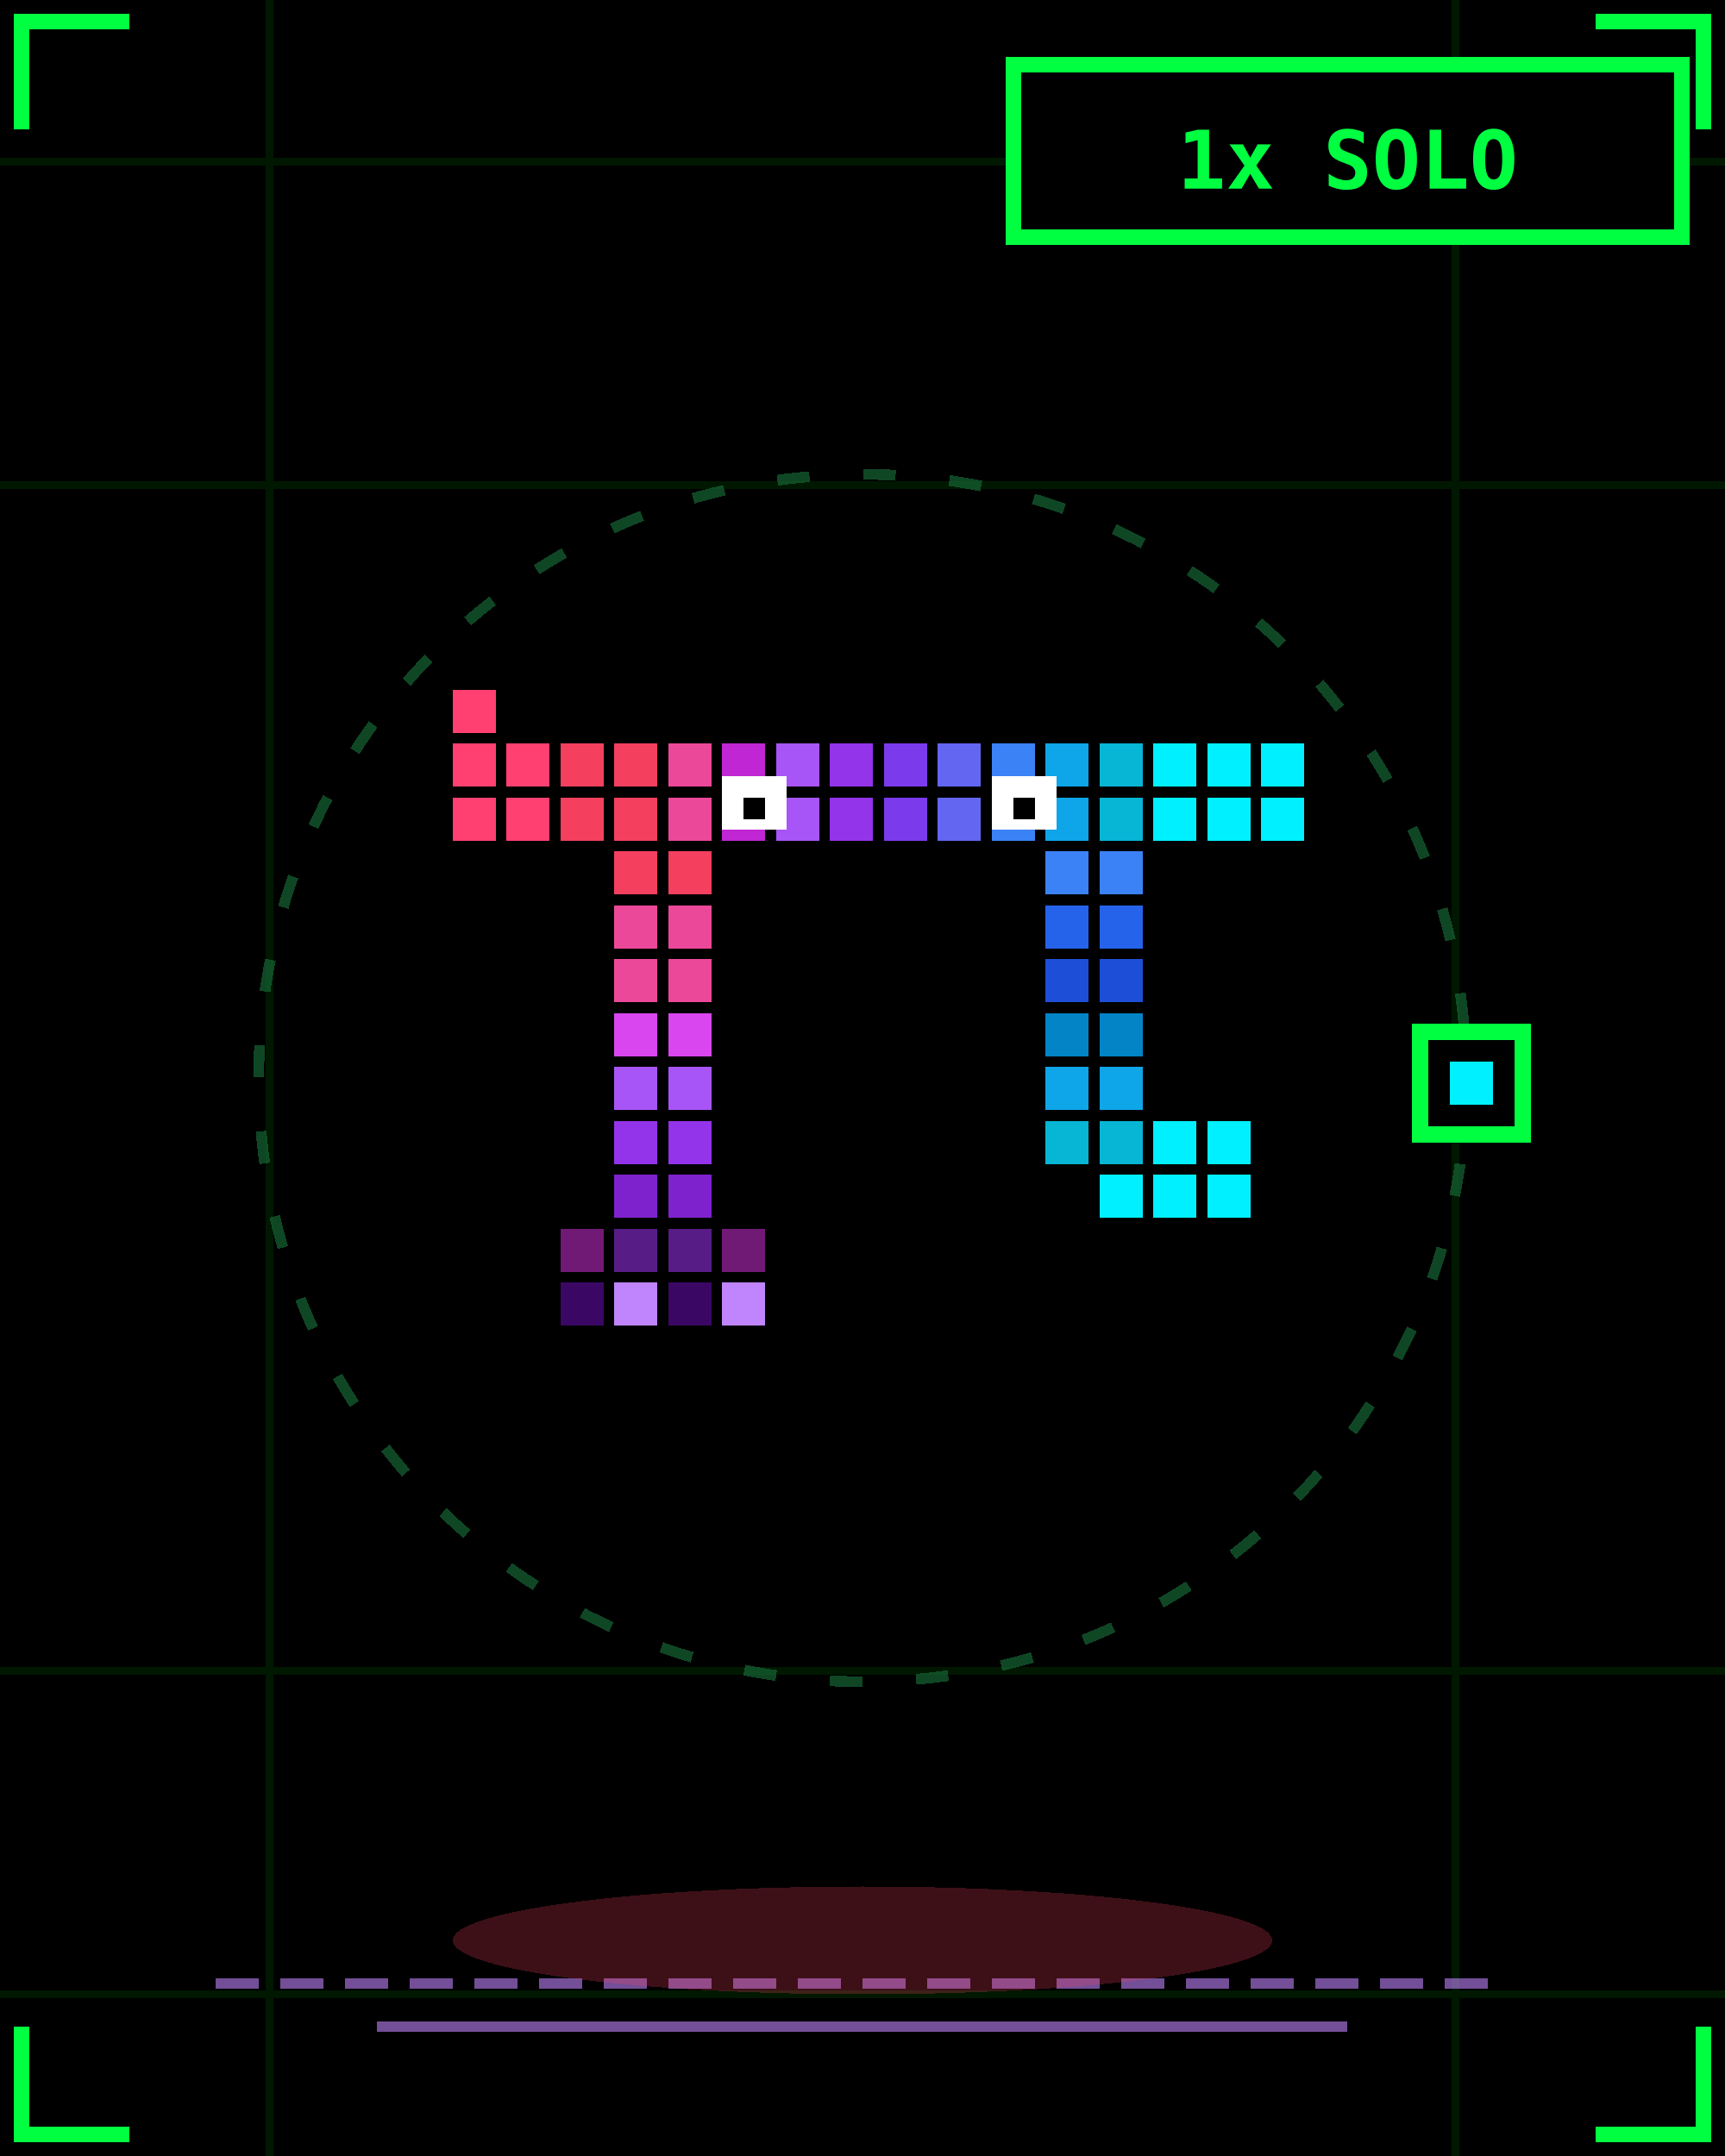
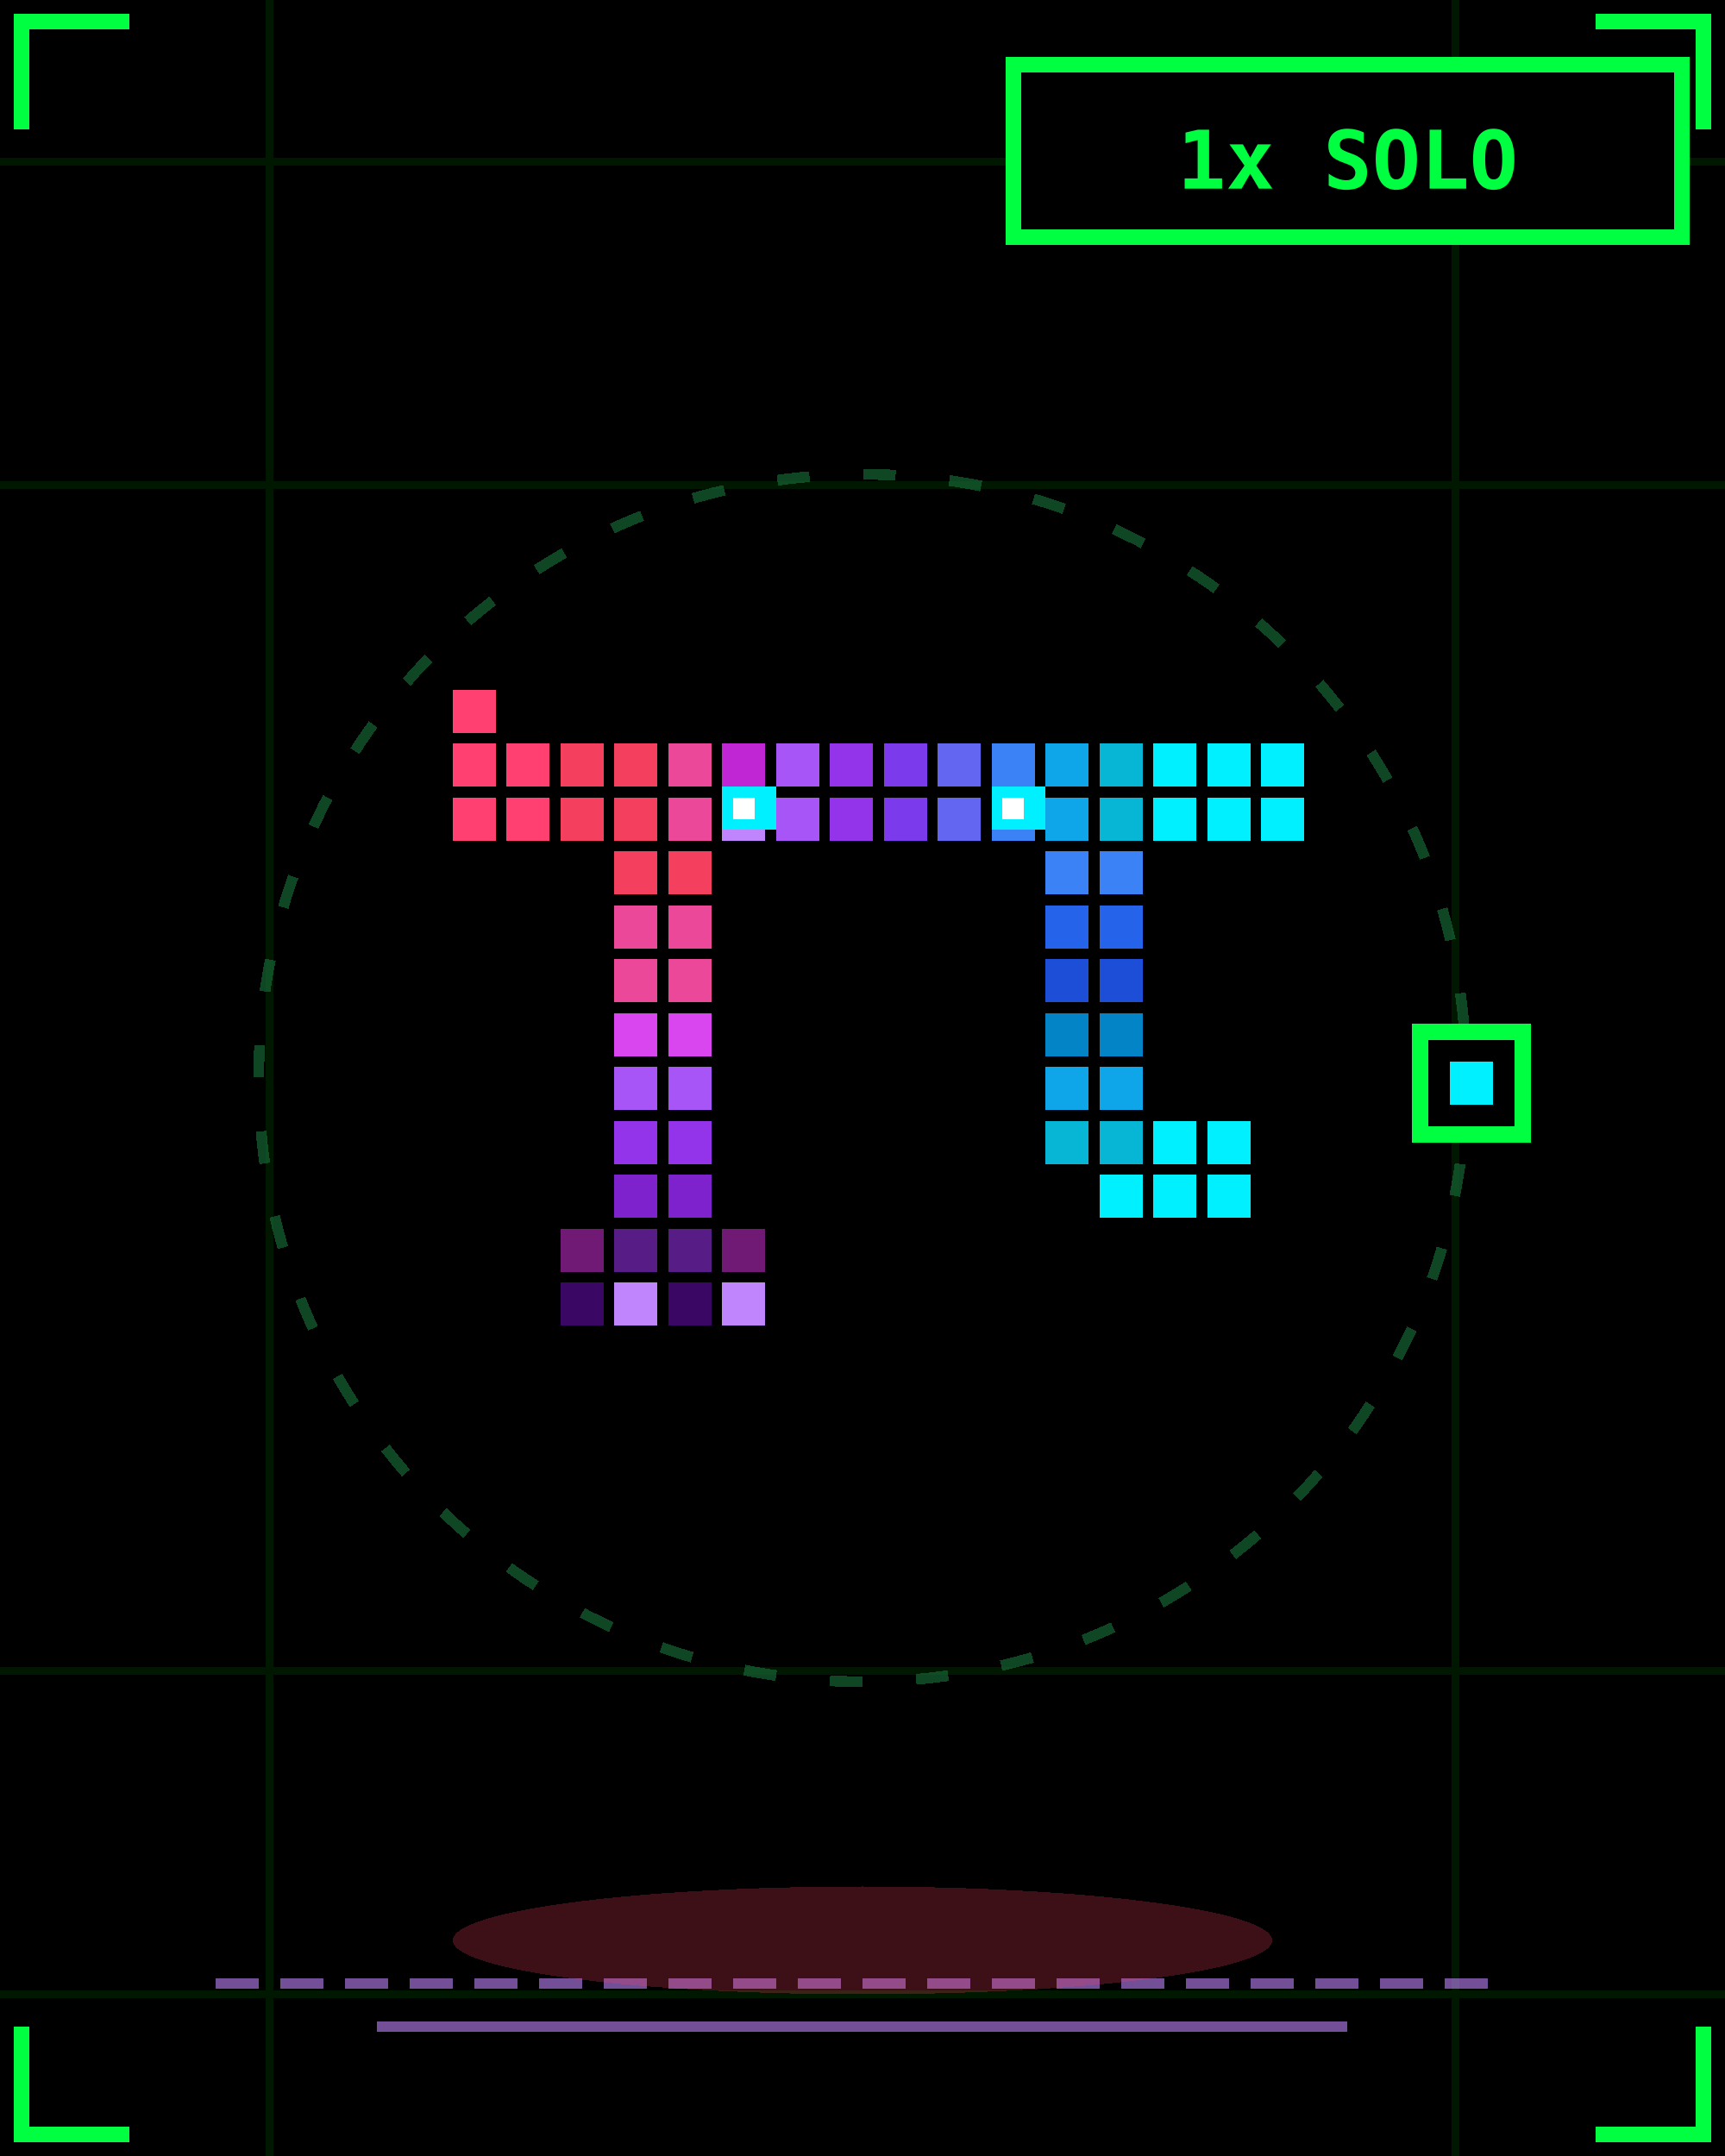
<svg xmlns="http://www.w3.org/2000/svg" viewBox="0 0 160 200" width="100%" height="100%" preserveAspectRatio="none" shape-rendering="crispEdges">
  <defs>
    <pattern id="piHalftone" x="0" y="0" width="4" height="4" patternUnits="userSpaceOnUse">
      <rect width="4" height="4" fill="#180b2c" />
      <rect x="0" y="0" width="2" height="2" fill="#c084fc" />
      <rect x="2" y="2" width="2" height="2" fill="#c084fc" />
    </pattern>
  </defs>
  <style>
    @keyframes soloOrbit { 0% { transform: rotate(0deg); } 100% { transform: rotate(360deg); } }
    @keyframes levitateCenter { 0%, 100% { transform: translateY(0px); } 50% { transform: translateY(-4px); } }
    .ring-solo { animation: soloOrbit 8s steps(8) infinite; transform-origin: 80px 100px; }
    .pip-commander { animation: levitateCenter 1.8s steps(2) infinite; transform-origin: 80px 100px; }
  </style>
  <rect width="160" height="200" fill="#000000" />
  <g stroke="#003b00" stroke-width="0.75" opacity="0.4">
    <line x1="0" y1="15" x2="160" y2="15" />
    <line x1="0" y1="45" x2="160" y2="45" />
    <line x1="0" y1="155" x2="160" y2="155" />
    <line x1="0" y1="185" x2="160" y2="185" />
    <line x1="25" y1="0" x2="25" y2="200" />
    <line x1="135" y1="0" x2="135" y2="200" />
  </g>
  <g stroke="#00ff41" stroke-width="1.5" fill="none">
    <path d="M2,12 L2,2 L12,2" />
    <path d="M158,12 L158,2 L148,2" />
    <path d="M2,188 L2,198 L12,198" />
    <path d="M158,188 L158,198 L148,198" />
  </g>
  <g transform="translate(94, 6)">
    <rect width="62" height="16" fill="#000000" stroke="#00ff41" stroke-width="1.5" />
    <text x="31" y="11.5" font-family="'Fira Code', monospace" font-size="7.5" font-weight="900" fill="#00ff41" text-anchor="middle">1x SOLO</text>
  </g>
  <g opacity="0.6" stroke="#c084fc" stroke-width="1">
    <line x1="20" y1="184" x2="140" y2="184" stroke-dasharray="4,2" />
    <line x1="35" y1="188" x2="125" y2="188" />
  </g>
  <ellipse cx="80" cy="180" rx="38" ry="5" fill="#f43f5e" opacity="0.25" />
  <g class="ring-solo">
    <circle cx="80" cy="100" r="56" fill="none" stroke="#166534" stroke-width="1" stroke-dasharray="3,5" opacity="0.7" />
    <g transform="translate(131, 95)">
      <rect width="11" height="11" fill="#00ff41" />
      <rect x="1.5" y="1.5" width="8" height="8" fill="#000" />
      <rect x="3.5" y="3.5" width="4" height="4" fill="#00f0ff" />
    </g>
  </g>
  <g class="pip-commander">
    <rect x="42" y="64" width="4" height="4" fill="#ff4071" />
    <rect x="42" y="69" width="4" height="4" fill="#ff4071" />
    <rect x="42" y="74" width="4" height="4" fill="#ff4071" />
    <rect x="47" y="69" width="4" height="4" fill="#ff4071" />
    <rect x="52" y="69" width="4" height="4" fill="#f43f5e" />
    <rect x="57" y="69" width="4" height="4" fill="#f43f5e" />
    <rect x="62" y="69" width="4" height="4" fill="#ec4899" />
    <rect x="67" y="69" width="4" height="4" fill="#c026d3" />
    <rect x="72" y="69" width="4" height="4" fill="#a855f7" />
    <rect x="77" y="69" width="4" height="4" fill="#9333ea" />
    <rect x="82" y="69" width="4" height="4" fill="#7c3aed" />
    <rect x="87" y="69" width="4" height="4" fill="#6366f1" />
    <rect x="92" y="69" width="4" height="4" fill="#3b82f6" />
    <rect x="97" y="69" width="4" height="4" fill="#0ea5e9" />
    <rect x="102" y="69" width="4" height="4" fill="#06b6d4" />
    <rect x="107" y="69" width="4" height="4" fill="#00f0ff" />
    <rect x="112" y="69" width="4" height="4" fill="#00f0ff" />
    <rect x="117" y="69" width="4" height="4" fill="#00f0ff" />
    <rect x="117" y="74" width="4" height="4" fill="#00f0ff" />
    <rect x="47" y="74" width="4" height="4" fill="#ff4071" />
    <rect x="52" y="74" width="4" height="4" fill="#f43f5e" />
    <rect x="57" y="74" width="4" height="4" fill="#f43f5e" />
    <rect x="62" y="74" width="4" height="4" fill="#ec4899" />
-     <rect x="67" y="74" width="4" height="4" fill="#c026d3" />
+     <rect x="67" y="74" width="4" height="4" fill="#c084fc" />
    <rect x="72" y="74" width="4" height="4" fill="#a855f7" />
    <rect x="77" y="74" width="4" height="4" fill="#9333ea" />
    <rect x="82" y="74" width="4" height="4" fill="#7c3aed" />
    <rect x="87" y="74" width="4" height="4" fill="#6366f1" />
    <rect x="92" y="74" width="4" height="4" fill="#3b82f6" />
    <rect x="97" y="74" width="4" height="4" fill="#0ea5e9" />
    <rect x="102" y="74" width="4" height="4" fill="#06b6d4" />
    <rect x="107" y="74" width="4" height="4" fill="#00f0ff" />
    <rect x="112" y="74" width="4" height="4" fill="#00f0ff" />
    <rect x="57" y="79" width="4" height="4" fill="#f43f5e" />
    <rect x="62" y="79" width="4" height="4" fill="#f43f5e" />
    <rect x="57" y="84" width="4" height="4" fill="#ec4899" />
    <rect x="62" y="84" width="4" height="4" fill="#ec4899" />
    <rect x="57" y="89" width="4" height="4" fill="#ec4899" />
    <rect x="62" y="89" width="4" height="4" fill="#ec4899" />
    <rect x="57" y="94" width="4" height="4" fill="#d946ef" />
    <rect x="62" y="94" width="4" height="4" fill="#d946ef" />
    <rect x="57" y="99" width="4" height="4" fill="#a855f7" />
    <rect x="62" y="99" width="4" height="4" fill="#a855f7" />
    <rect x="57" y="104" width="4" height="4" fill="#9333ea" />
    <rect x="62" y="104" width="4" height="4" fill="#9333ea" />
    <rect x="57" y="109" width="4" height="4" fill="#7e22ce" />
    <rect x="62" y="109" width="4" height="4" fill="#7e22ce" />
    <rect x="52" y="114" width="4" height="4" fill="#701a75" />
    <rect x="57" y="114" width="4" height="4" fill="#581c87" />
    <rect x="62" y="114" width="4" height="4" fill="#581c87" />
    <rect x="67" y="114" width="4" height="4" fill="#701a75" />
    <rect x="52" y="119" width="4" height="4" fill="#3b0764" />
    <rect x="57" y="119" width="4" height="4" fill="#c084fc" />
    <rect x="62" y="119" width="4" height="4" fill="#3b0764" />
    <rect x="67" y="119" width="4" height="4" fill="#c084fc" />
    <rect x="97" y="79" width="4" height="4" fill="#3b82f6" />
    <rect x="102" y="79" width="4" height="4" fill="#3b82f6" />
    <rect x="97" y="84" width="4" height="4" fill="#2563eb" />
    <rect x="102" y="84" width="4" height="4" fill="#2563eb" />
    <rect x="97" y="89" width="4" height="4" fill="#1d4ed8" />
    <rect x="102" y="89" width="4" height="4" fill="#1d4ed8" />
    <rect x="97" y="94" width="4" height="4" fill="#0284c7" />
    <rect x="102" y="94" width="4" height="4" fill="#0284c7" />
    <rect x="97" y="99" width="4" height="4" fill="#0ea5e9" />
    <rect x="102" y="99" width="4" height="4" fill="#0ea5e9" />
    <rect x="97" y="104" width="4" height="4" fill="#06b6d4" />
    <rect x="102" y="104" width="4" height="4" fill="#06b6d4" />
    <rect x="107" y="104" width="4" height="4" fill="#00f0ff" />
    <rect x="102" y="109" width="4" height="4" fill="#00f0ff" />
    <rect x="107" y="109" width="4" height="4" fill="#00f0ff" />
    <rect x="112" y="109" width="4" height="4" fill="#00f0ff" />
    <rect x="112" y="104" width="4" height="4" fill="#00f0ff" />
-     <rect x="67" y="72" width="6" height="5" fill="#ffffff" />
-     <rect x="69" y="74" width="2" height="2" fill="#000000" />
-     <rect x="92" y="72" width="6" height="5" fill="#ffffff" />
-     <rect x="94" y="74" width="2" height="2" fill="#000000" />
+     <g class="eye-closed">
+       <rect x="67" y="75" width="5" height="2" fill="#00f0ff" />
+       <rect x="92" y="75" width="5" height="2" fill="#00f0ff" />
+     </g>
+     <g class="eye-open">
+       <rect x="67" y="73" width="5" height="4" fill="#00f0ff" />
+       <rect x="68" y="74" width="2" height="2" fill="#ffffff" />
+       <rect x="92" y="73" width="5" height="4" fill="#00f0ff" />
+       <rect x="93" y="74" width="2" height="2" fill="#ffffff" />
+     </g>
  </g>
</svg>
